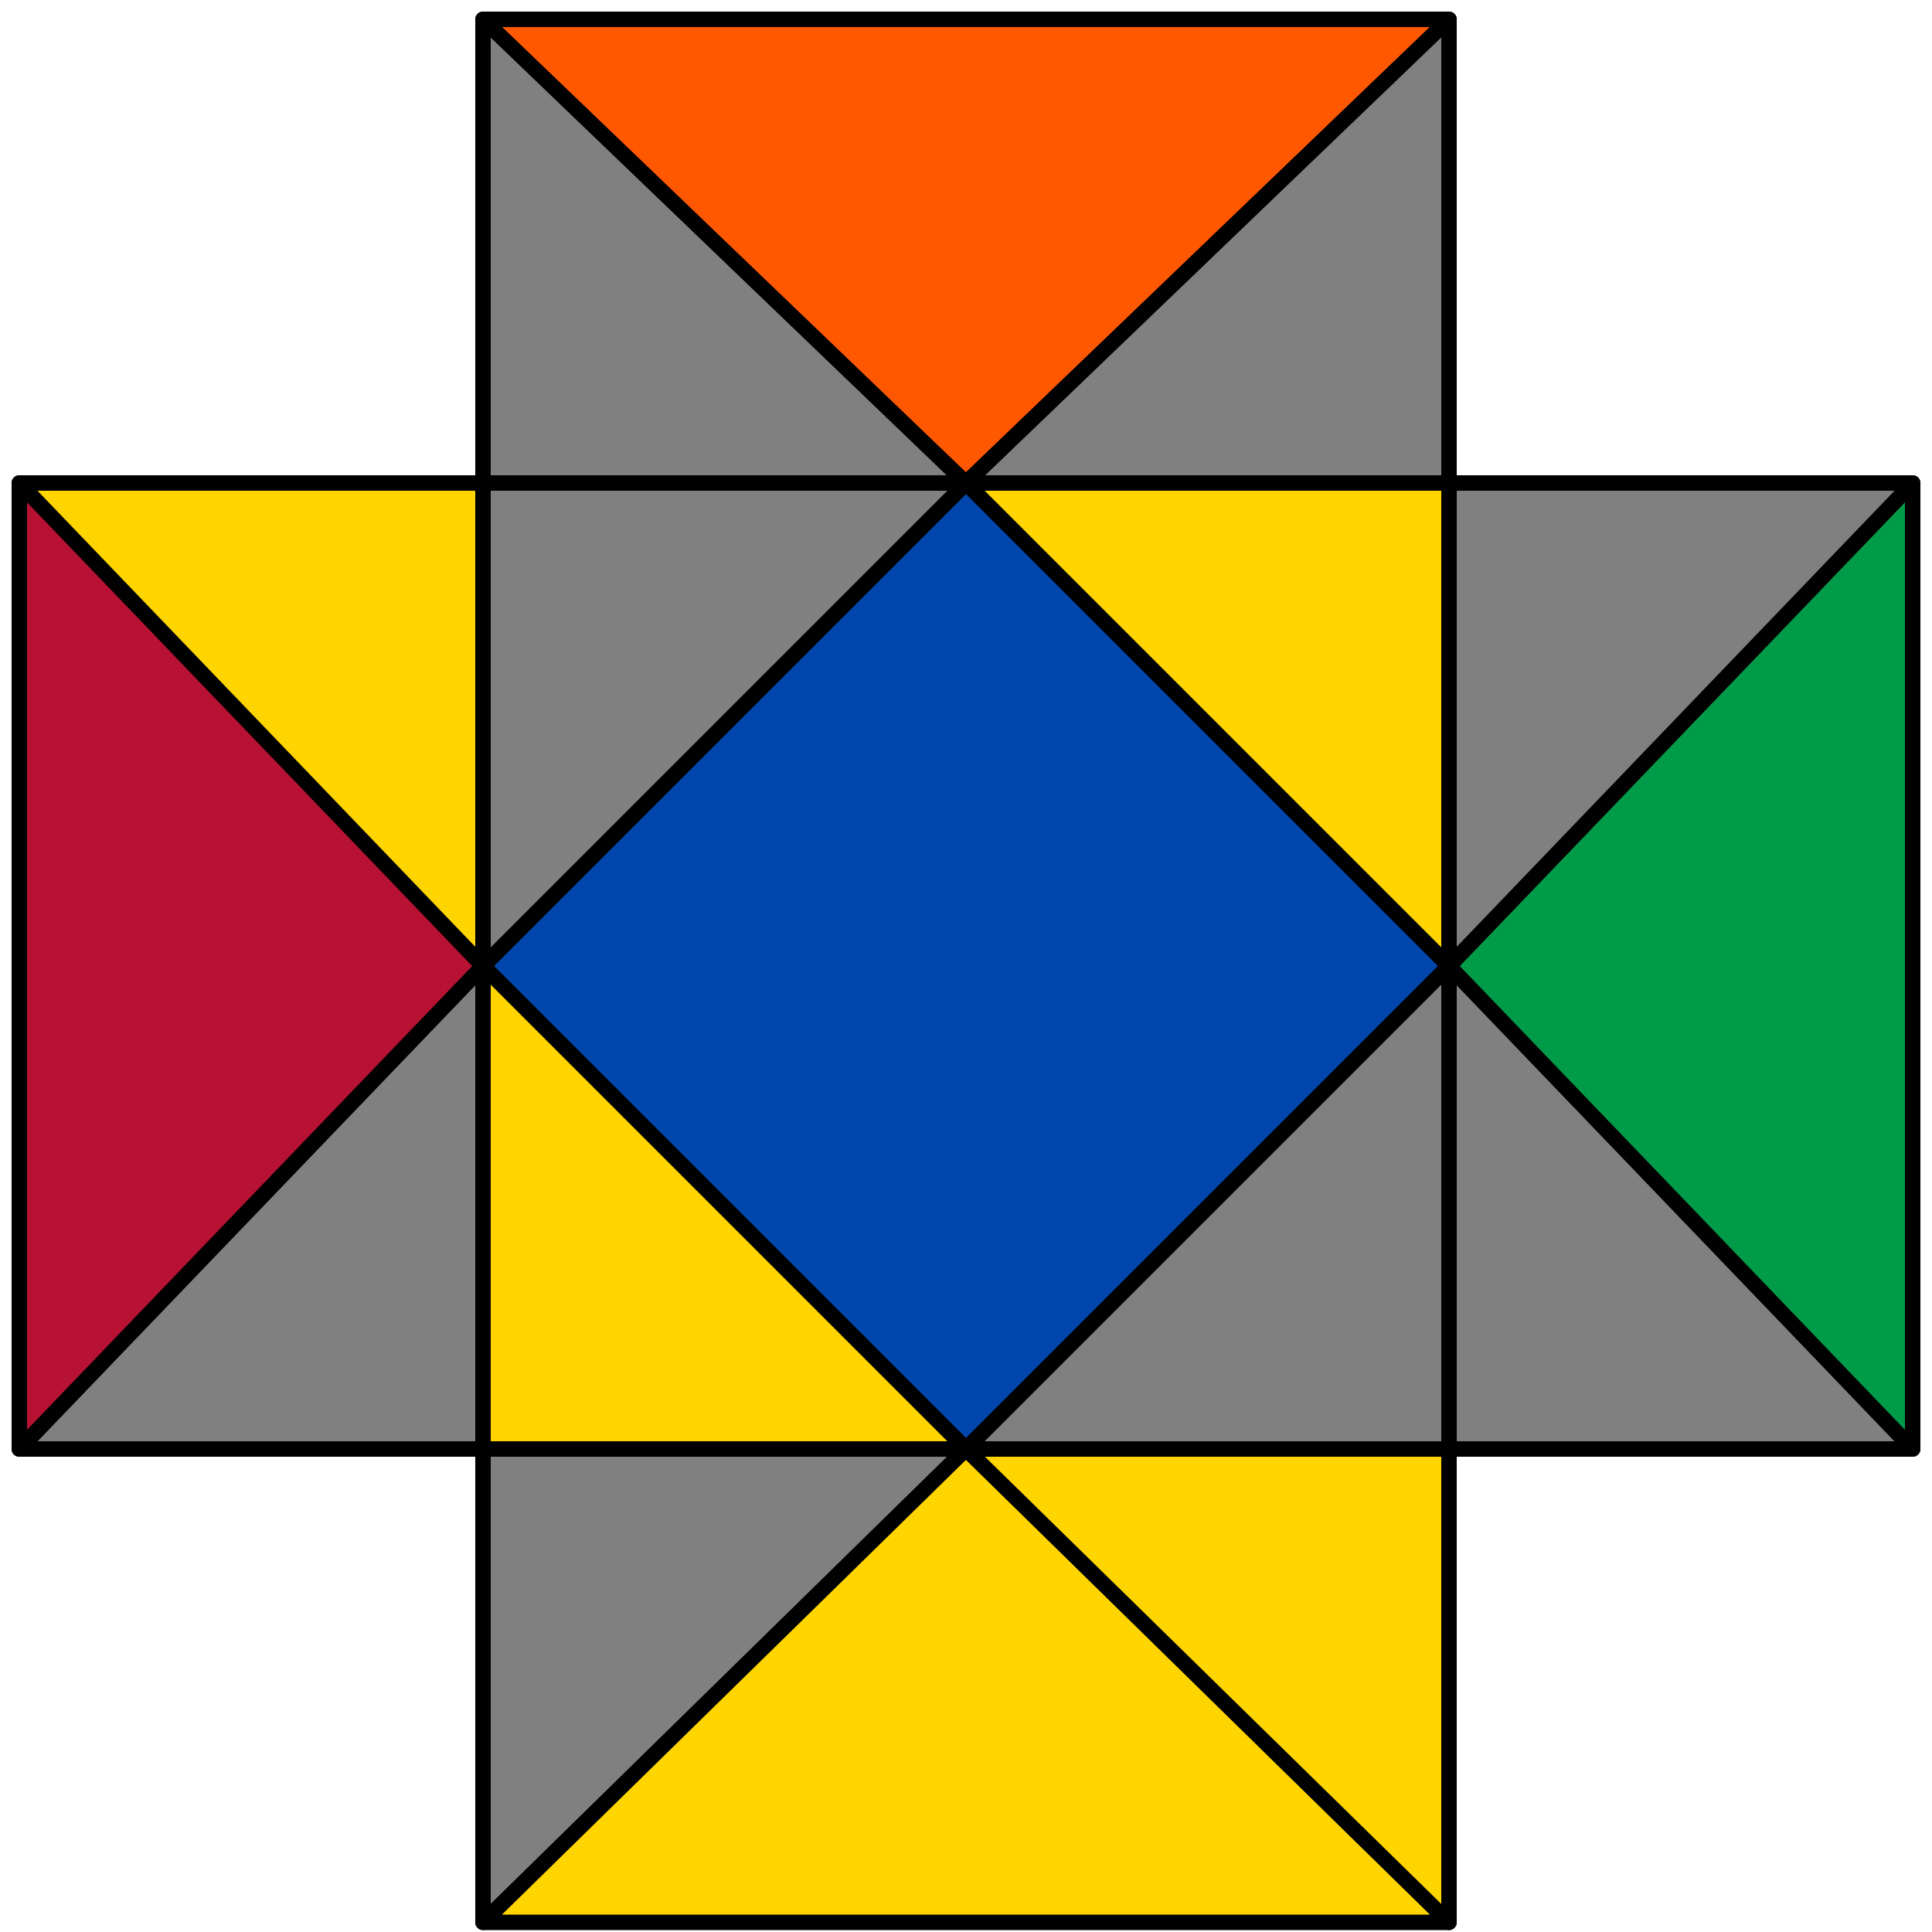
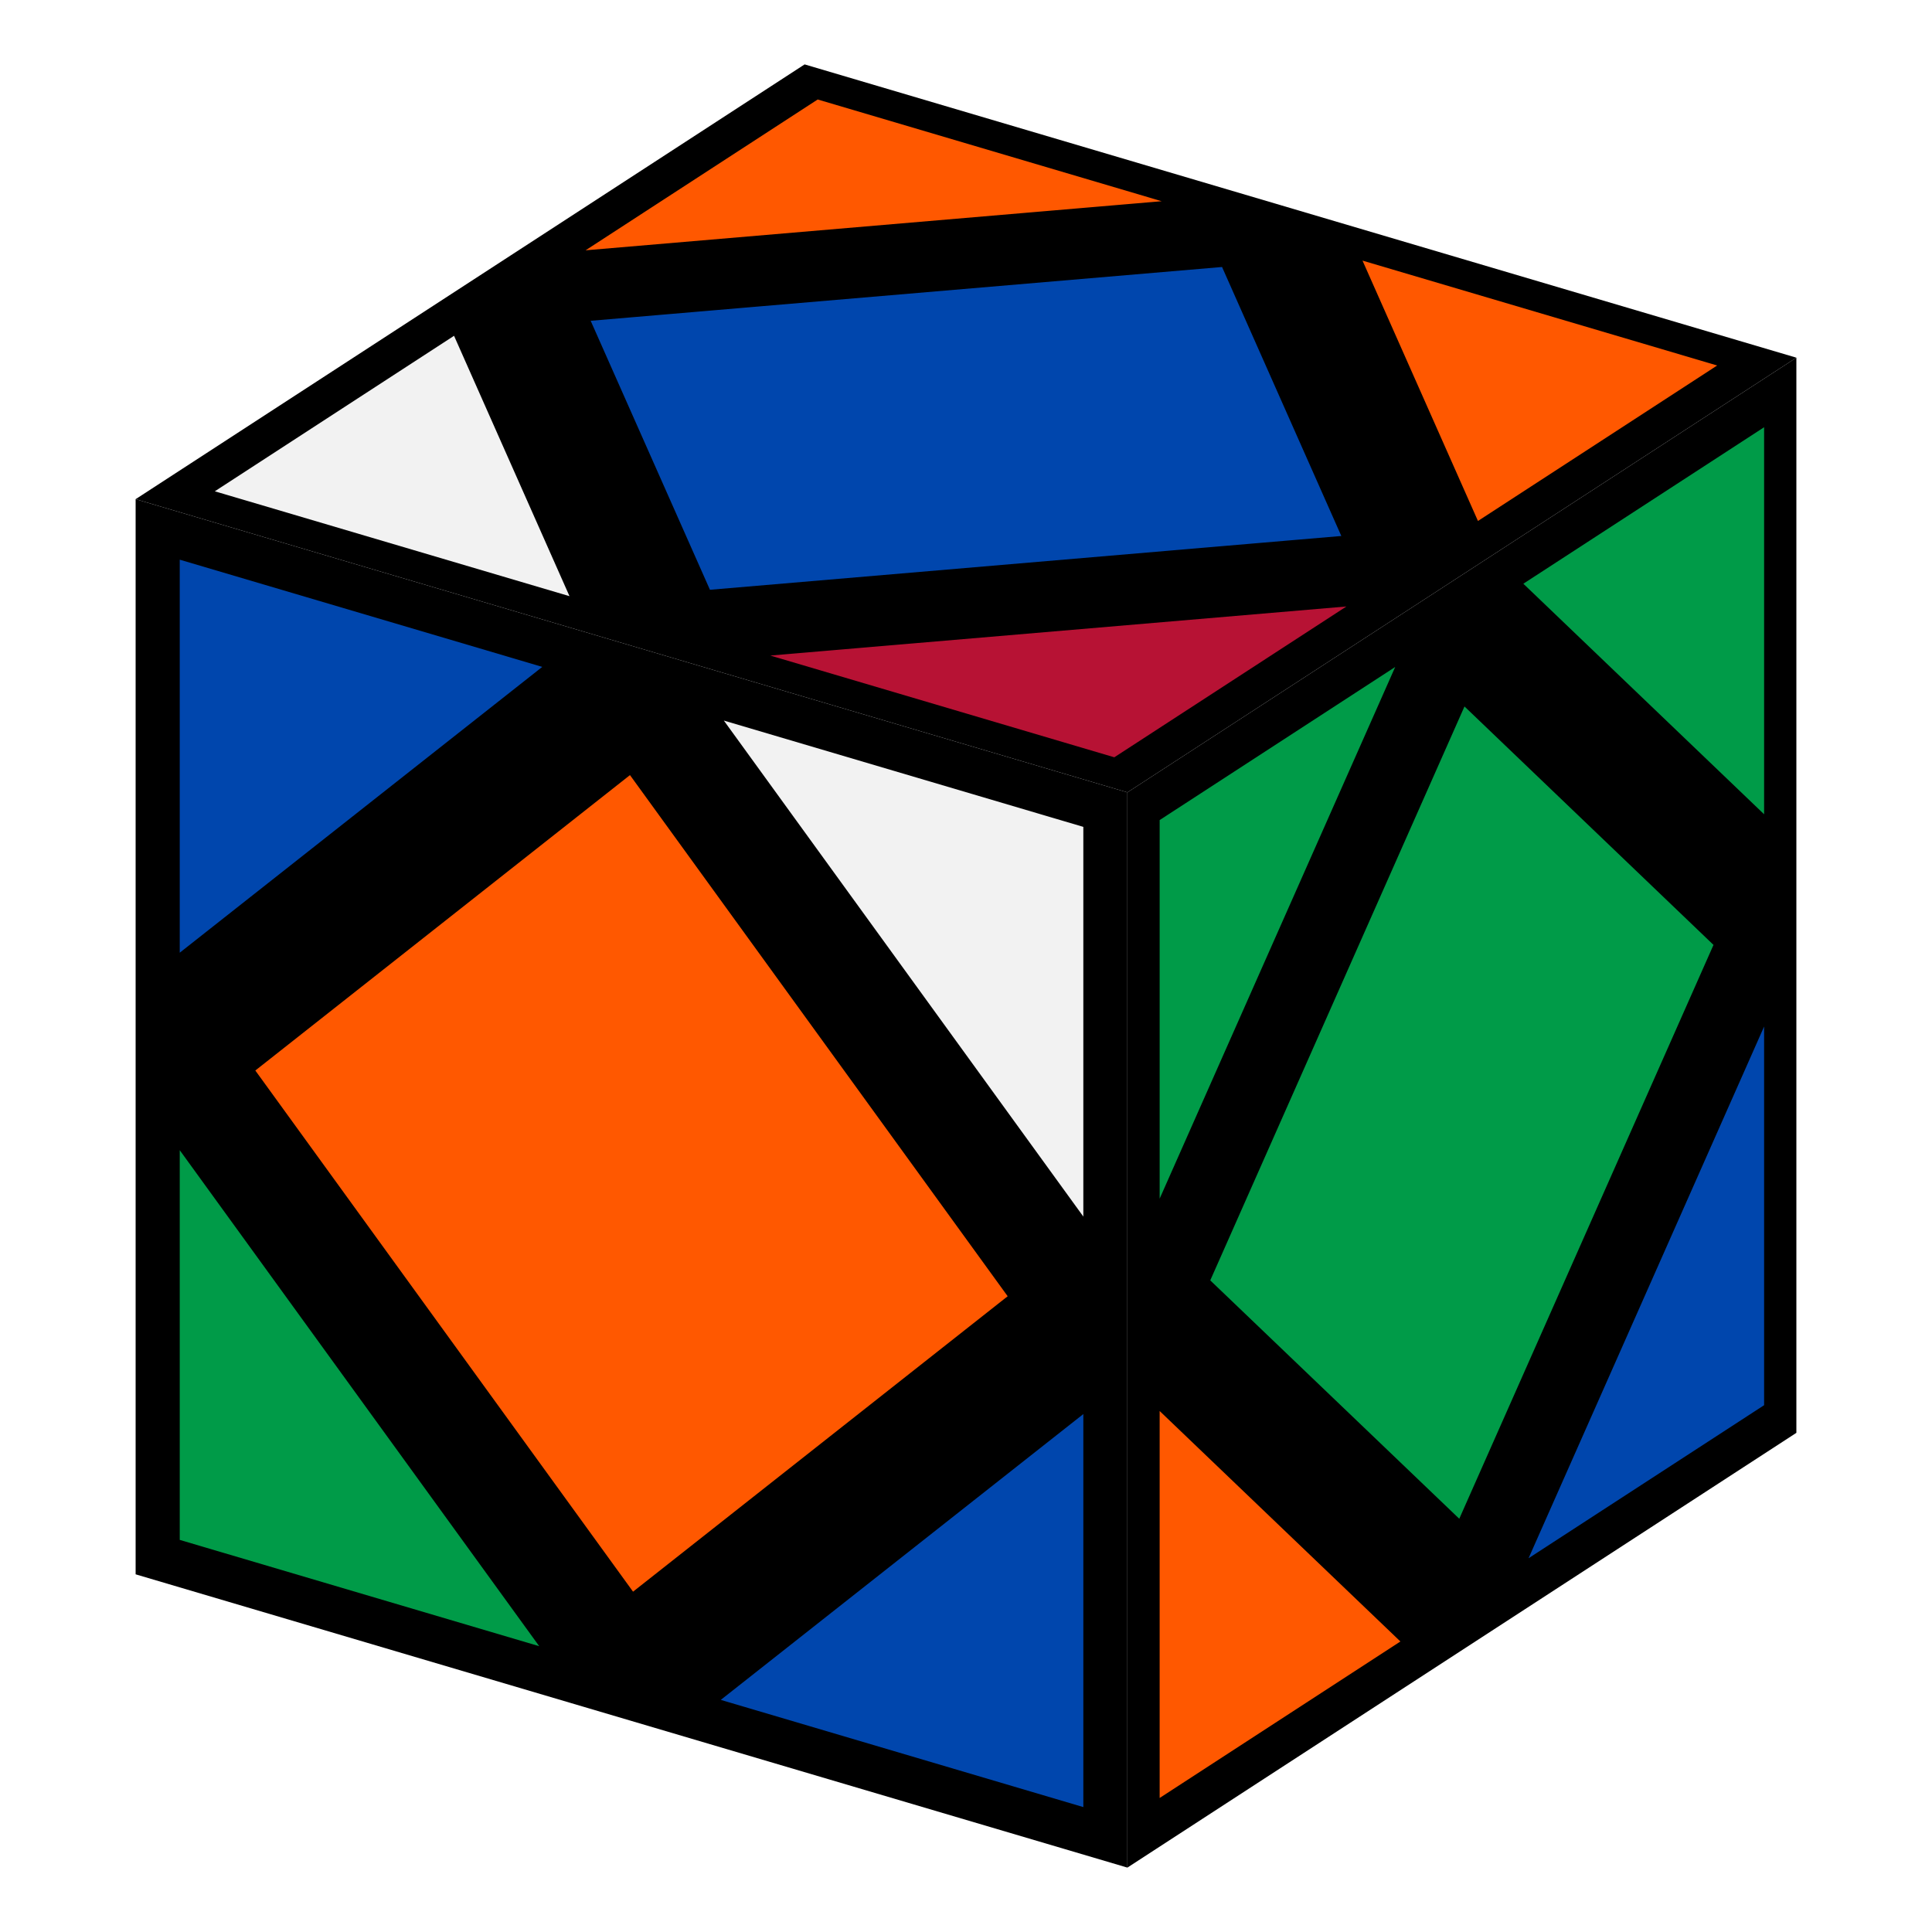
- <svg xmlns="http://www.w3.org/2000/svg" id="svg" viewBox="0 0 1000 1000" stroke="black" stroke-width="8" stroke-linejoin="round">
-   <polygon fill="#0046ad" points="500,250 750,500 500,750 250,500" />
-   <polygon fill="#808080" points="250,250 500,250 250,500" />
-   <polygon fill="#ffd500" points="750,250 500,250 750,500" />
-   <polygon fill="#808080" points="750,500 500,750 750,750" />
-   <polygon fill="#ffd500" points="250,500 500,750 250,750" />
-   <polygon fill="#808080" points="250,750 500,750 250,995" />
-   <polygon fill="#ffd500" points="500,750 750,995 250,995" />
-   <polygon fill="#ffd500" points="750,750 500,750 750,995" />
-   <polygon fill="#808080" points="750,750 750,500 990,750" />
-   <polygon fill="#009b48" points="990,750 990,250 750,500" />
-   <polygon fill="#808080" points="750,250 750,500 990,250" />
-   <polygon fill="#808080" points="250,250 500,250 250,10" />
-   <polygon fill="#ff5800" points="500,250 250,10 750,10" />
-   <polygon fill="#808080" points="750,250 500,250 750,10" />
-   <polygon fill="#808080" points="250,750 250,500 10,750" />
-   <polygon fill="#b71234" points="10,750 10,250 250,500" />
-   <polygon fill="#ffd500" points="250,250 250,500 10,250" />
+ <svg xmlns="http://www.w3.org/2000/svg" viewBox="0 0 300 300" role="img" aria-label="Sarah Adv · Sledge y2 Sledge y' Sledge y' Sledge case, Skewb">
+   <path d="M278.94 55.54L175.06 123.04L21.06 77.51L124.94 10.00Z" fill="#000000" />
+   <path d="M175.06 290.00L175.06 123.04L21.06 77.51L21.06 244.46Z" fill="#000000" />
+   <path d="M175.06 290.00L175.06 123.04L278.94 55.54L278.94 222.49Z" fill="#000000" />
+   <path d="M126.78 14.14L86.26 40.47L186.83 31.90Z" fill="#ff5800" stroke="#000000" stroke-width="2.4" stroke-linejoin="round" />
+   <path d="M275.13 218.85L275.13 153.73L234.62 245.17Z" fill="#0046ad" stroke="#000000" stroke-width="2.4" stroke-linejoin="round" />
+   <path d="M26.71 240.01L86.77 257.77L26.71 174.90Z" fill="#009b48" stroke="#000000" stroke-width="2.4" stroke-linejoin="round" />
+   <path d="M269.48 56.34L228.97 82.67L209.42 38.58Z" fill="#ff5800" stroke="#000000" stroke-width="2.4" stroke-linejoin="round" />
+   <path d="M275.13 64.13L234.62 90.46L275.13 129.25Z" fill="#009b48" stroke="#000000" stroke-width="2.4" stroke-linejoin="round" />
+   <path d="M210.06 84.28L109.49 92.85L89.94 48.76L190.51 40.19Z" fill="#0046ad" stroke="#000000" stroke-width="2.4" stroke-linejoin="round" />
+   <path d="M186.49 199.10L227.00 107.65L267.51 146.44L227.00 237.88Z" fill="#009b48" stroke="#000000" stroke-width="2.4" stroke-linejoin="round" />
+   <path d="M30.52 76.70L90.58 94.46L71.03 50.37Z" fill="#f2f2f2" stroke="#000000" stroke-width="2.4" stroke-linejoin="round" />
+   <path d="M26.71 85.30L86.77 103.06L26.71 150.41Z" fill="#0046ad" stroke="#000000" stroke-width="2.4" stroke-linejoin="round" />
+   <path d="M178.87 281.40L178.87 216.29L219.38 255.07Z" fill="#ff5800" stroke="#000000" stroke-width="2.4" stroke-linejoin="round" />
+   <path d="M158.12 201.51L98.06 118.64L38.00 166.00L98.06 248.87Z" fill="#ff5800" stroke="#000000" stroke-width="2.4" stroke-linejoin="round" />
+   <path d="M169.42 282.21L169.42 217.10L109.36 264.45Z" fill="#0046ad" stroke="#000000" stroke-width="2.4" stroke-linejoin="round" />
+   <path d="M173.22 118.90L113.17 101.14L213.74 92.57Z" fill="#b71234" stroke="#000000" stroke-width="2.4" stroke-linejoin="round" />
+   <path d="M178.87 126.69L219.38 100.36L178.87 191.80Z" fill="#009b48" stroke="#000000" stroke-width="2.4" stroke-linejoin="round" />
+   <path d="M169.42 127.50L169.42 192.61L109.36 109.74Z" fill="#f2f2f2" stroke="#000000" stroke-width="2.4" stroke-linejoin="round" />
</svg>
